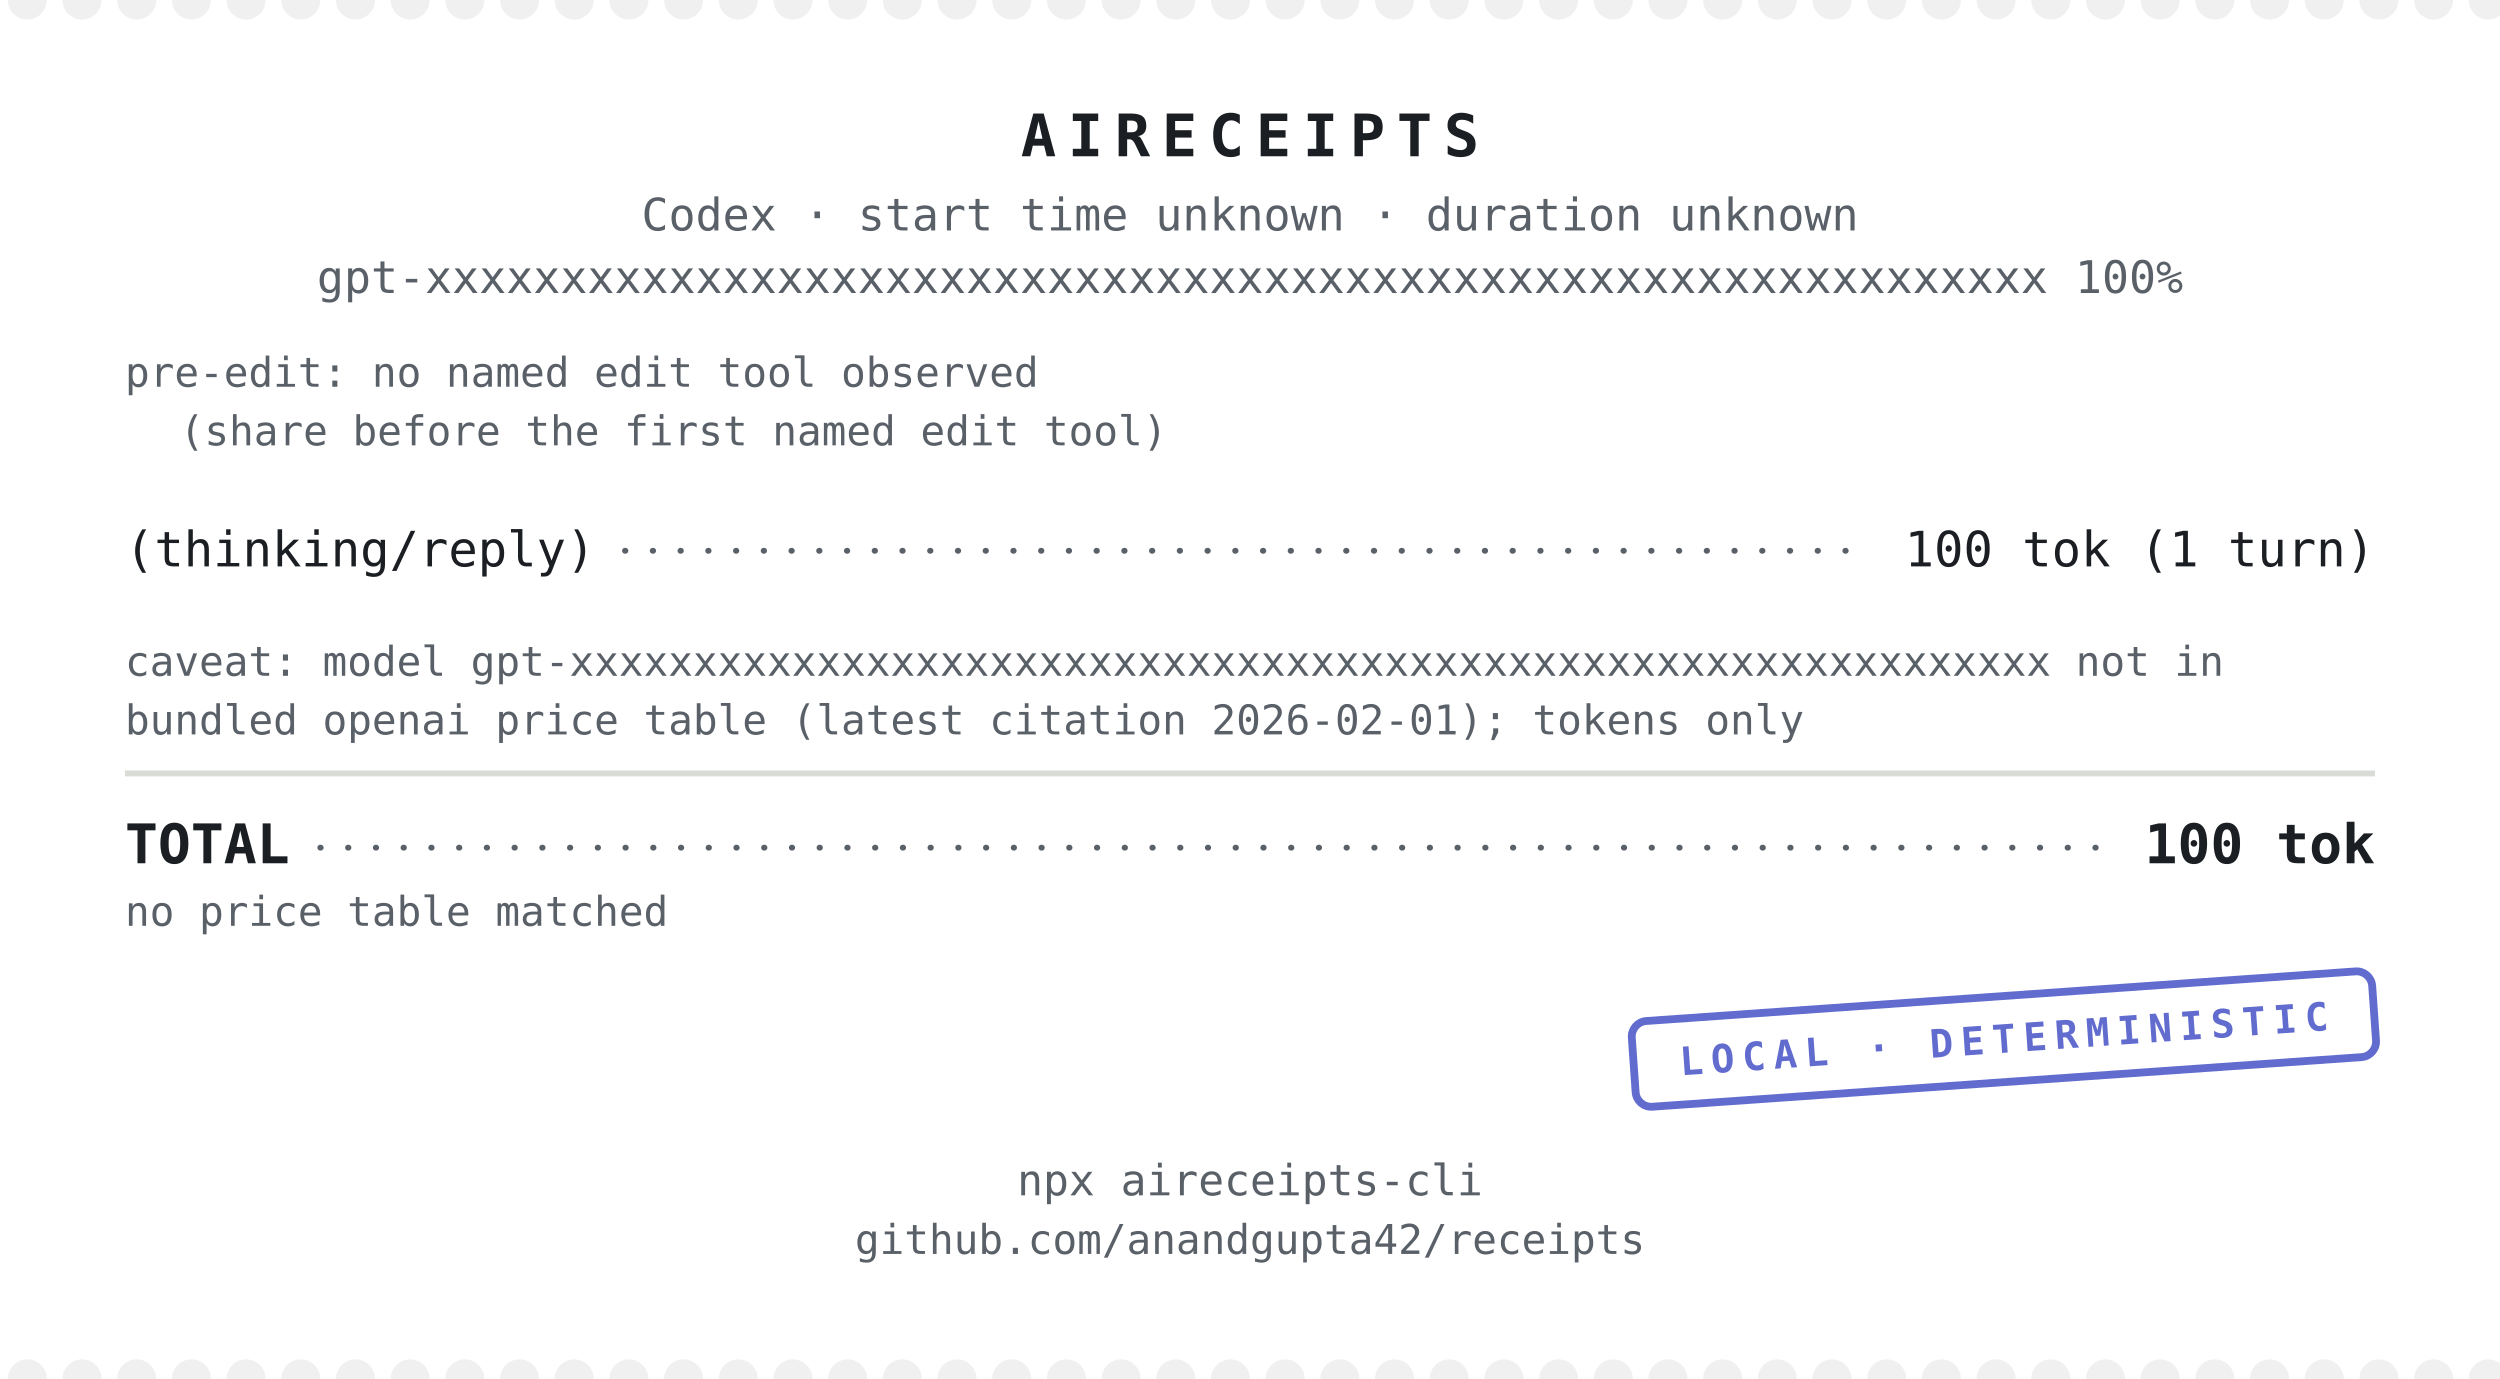
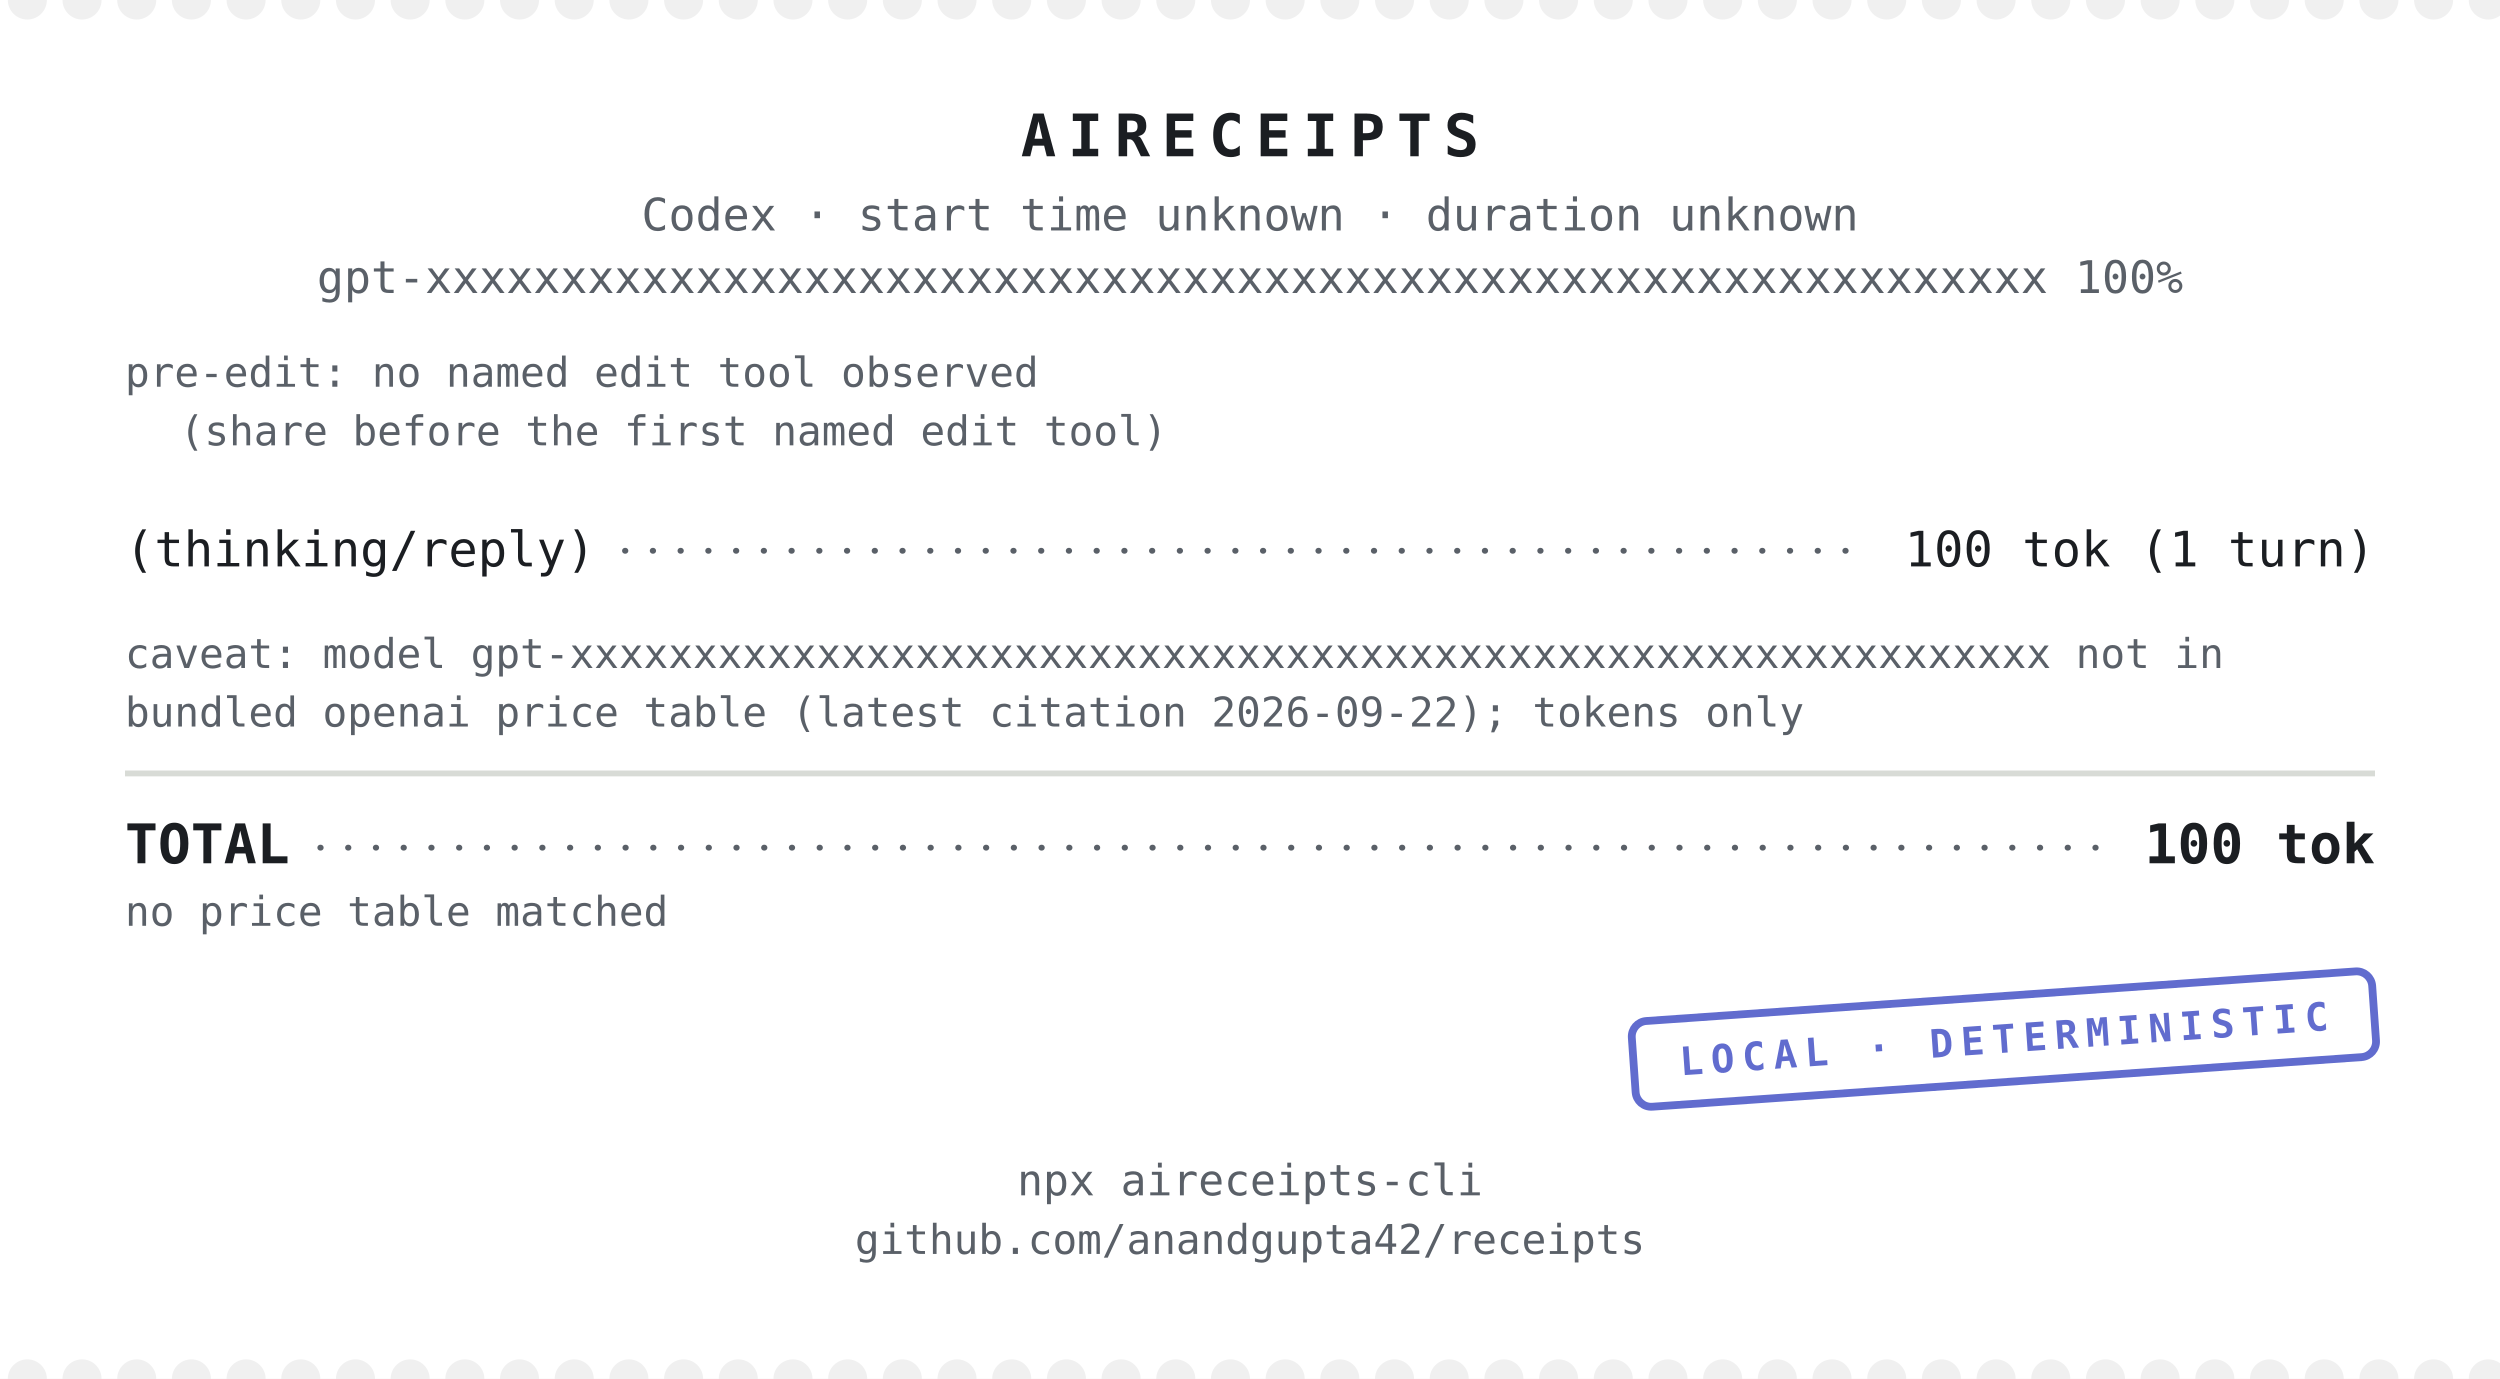
<svg xmlns="http://www.w3.org/2000/svg" width="640" height="353" viewBox="0 0 640 353" font-family="&quot;SF Mono&quot;,&quot;Cascadia Code&quot;,&quot;JetBrains Mono&quot;,Menlo,Consolas,monospace" role="img" aria-label="aireceipts cost receipt">
  <g transform="translate(0 0)">
    <defs>
      <mask id="perf-0" maskUnits="userSpaceOnUse" x="-5" y="-5" width="650" height="363">
        <rect x="0" y="0" width="640" height="353" fill="#FFFFFF" />
        <g class="perf-top">
          <circle cx="7" cy="0" r="5" fill="#000000" />
          <circle cx="21" cy="0" r="5" fill="#000000" />
          <circle cx="35" cy="0" r="5" fill="#000000" />
          <circle cx="49" cy="0" r="5" fill="#000000" />
          <circle cx="63" cy="0" r="5" fill="#000000" />
          <circle cx="77" cy="0" r="5" fill="#000000" />
          <circle cx="91" cy="0" r="5" fill="#000000" />
          <circle cx="105" cy="0" r="5" fill="#000000" />
          <circle cx="119" cy="0" r="5" fill="#000000" />
          <circle cx="133" cy="0" r="5" fill="#000000" />
          <circle cx="147" cy="0" r="5" fill="#000000" />
          <circle cx="161" cy="0" r="5" fill="#000000" />
          <circle cx="175" cy="0" r="5" fill="#000000" />
          <circle cx="189" cy="0" r="5" fill="#000000" />
          <circle cx="203" cy="0" r="5" fill="#000000" />
          <circle cx="217" cy="0" r="5" fill="#000000" />
          <circle cx="231" cy="0" r="5" fill="#000000" />
          <circle cx="245" cy="0" r="5" fill="#000000" />
          <circle cx="259" cy="0" r="5" fill="#000000" />
          <circle cx="273" cy="0" r="5" fill="#000000" />
          <circle cx="287" cy="0" r="5" fill="#000000" />
          <circle cx="301" cy="0" r="5" fill="#000000" />
          <circle cx="315" cy="0" r="5" fill="#000000" />
          <circle cx="329" cy="0" r="5" fill="#000000" />
          <circle cx="343" cy="0" r="5" fill="#000000" />
          <circle cx="357" cy="0" r="5" fill="#000000" />
          <circle cx="371" cy="0" r="5" fill="#000000" />
          <circle cx="385" cy="0" r="5" fill="#000000" />
          <circle cx="399" cy="0" r="5" fill="#000000" />
          <circle cx="413" cy="0" r="5" fill="#000000" />
          <circle cx="427" cy="0" r="5" fill="#000000" />
          <circle cx="441" cy="0" r="5" fill="#000000" />
          <circle cx="455" cy="0" r="5" fill="#000000" />
          <circle cx="469" cy="0" r="5" fill="#000000" />
          <circle cx="483" cy="0" r="5" fill="#000000" />
          <circle cx="497" cy="0" r="5" fill="#000000" />
          <circle cx="511" cy="0" r="5" fill="#000000" />
          <circle cx="525" cy="0" r="5" fill="#000000" />
          <circle cx="539" cy="0" r="5" fill="#000000" />
          <circle cx="553" cy="0" r="5" fill="#000000" />
          <circle cx="567" cy="0" r="5" fill="#000000" />
          <circle cx="581" cy="0" r="5" fill="#000000" />
          <circle cx="595" cy="0" r="5" fill="#000000" />
          <circle cx="609" cy="0" r="5" fill="#000000" />
          <circle cx="623" cy="0" r="5" fill="#000000" />
          <circle cx="637" cy="0" r="5" fill="#000000" />
        </g>
        <g class="perf-bottom">
          <circle cx="7" cy="353" r="5" fill="#000000" />
          <circle cx="21" cy="353" r="5" fill="#000000" />
          <circle cx="35" cy="353" r="5" fill="#000000" />
          <circle cx="49" cy="353" r="5" fill="#000000" />
          <circle cx="63" cy="353" r="5" fill="#000000" />
          <circle cx="77" cy="353" r="5" fill="#000000" />
          <circle cx="91" cy="353" r="5" fill="#000000" />
          <circle cx="105" cy="353" r="5" fill="#000000" />
          <circle cx="119" cy="353" r="5" fill="#000000" />
          <circle cx="133" cy="353" r="5" fill="#000000" />
          <circle cx="147" cy="353" r="5" fill="#000000" />
          <circle cx="161" cy="353" r="5" fill="#000000" />
          <circle cx="175" cy="353" r="5" fill="#000000" />
          <circle cx="189" cy="353" r="5" fill="#000000" />
          <circle cx="203" cy="353" r="5" fill="#000000" />
          <circle cx="217" cy="353" r="5" fill="#000000" />
          <circle cx="231" cy="353" r="5" fill="#000000" />
          <circle cx="245" cy="353" r="5" fill="#000000" />
          <circle cx="259" cy="353" r="5" fill="#000000" />
          <circle cx="273" cy="353" r="5" fill="#000000" />
          <circle cx="287" cy="353" r="5" fill="#000000" />
          <circle cx="301" cy="353" r="5" fill="#000000" />
          <circle cx="315" cy="353" r="5" fill="#000000" />
          <circle cx="329" cy="353" r="5" fill="#000000" />
          <circle cx="343" cy="353" r="5" fill="#000000" />
          <circle cx="357" cy="353" r="5" fill="#000000" />
          <circle cx="371" cy="353" r="5" fill="#000000" />
          <circle cx="385" cy="353" r="5" fill="#000000" />
          <circle cx="399" cy="353" r="5" fill="#000000" />
          <circle cx="413" cy="353" r="5" fill="#000000" />
          <circle cx="427" cy="353" r="5" fill="#000000" />
          <circle cx="441" cy="353" r="5" fill="#000000" />
          <circle cx="455" cy="353" r="5" fill="#000000" />
          <circle cx="469" cy="353" r="5" fill="#000000" />
          <circle cx="483" cy="353" r="5" fill="#000000" />
          <circle cx="497" cy="353" r="5" fill="#000000" />
          <circle cx="511" cy="353" r="5" fill="#000000" />
          <circle cx="525" cy="353" r="5" fill="#000000" />
          <circle cx="539" cy="353" r="5" fill="#000000" />
          <circle cx="553" cy="353" r="5" fill="#000000" />
          <circle cx="567" cy="353" r="5" fill="#000000" />
          <circle cx="581" cy="353" r="5" fill="#000000" />
          <circle cx="595" cy="353" r="5" fill="#000000" />
          <circle cx="609" cy="353" r="5" fill="#000000" />
          <circle cx="623" cy="353" r="5" fill="#000000" />
          <circle cx="637" cy="353" r="5" fill="#000000" />
        </g>
      </mask>
    </defs>
    <rect x="0" y="0" width="640" height="353" fill="#FFFFFF" mask="url(#perf-0)" />
    <text x="320" y="40" font-size="15" fill="#1B1E22" text-anchor="middle" font-weight="700" letter-spacing="3">AIRECEIPTS</text>
    <text x="320" y="59" font-size="11.5" fill="#5A6068" text-anchor="middle">Codex · start time unknown · duration unknown</text>
    <text x="320" y="75" font-size="11.5" fill="#5A6068" text-anchor="middle">gpt-xxxxxxxxxxxxxxxxxxxxxxxxxxxxxxxxxxxxxxxxxxxxxxxxxxxxxxxxxxxx 100%</text>
    <text x="32" y="99" font-size="10.5" fill="#5A6068" text-anchor="start">pre-edit: no named edit tool observed</text>
    <text x="46" y="114" font-size="10.5" fill="#5A6068" text-anchor="start">(share before the first named edit tool)</text>
    <text x="32" y="145" font-size="12.5" fill="#1B1E22" text-anchor="start">(thinking/reply)</text>
    <text x="608" y="145" font-size="12.5" fill="#1B1E22" text-anchor="end">100 tok  (1 turn)</text>
    <line x1="160" y1="141" x2="472.5" y2="141" stroke="#5A6068" stroke-width="1.5" stroke-linecap="round" stroke-dasharray="0.1 7" />
-     <text x="32" y="173" font-size="10.5" fill="#5A6068" text-anchor="start">caveat: model gpt-xxxxxxxxxxxxxxxxxxxxxxxxxxxxxxxxxxxxxxxxxxxxxxxxxxxxxxxxxxxx not in</text>
-     <text x="32" y="188" font-size="10.5" fill="#5A6068" text-anchor="start">bundled openai price table (latest citation 2026-02-01); tokens only</text>
+     <text x="32" y="171" font-size="10.5" fill="#5A6068" text-anchor="start">caveat: model gpt-xxxxxxxxxxxxxxxxxxxxxxxxxxxxxxxxxxxxxxxxxxxxxxxxxxxxxxxxxxxx not in</text>
+     <text x="32" y="186" font-size="10.5" fill="#5A6068" text-anchor="start">bundled openai price table (latest citation 2026-09-22); tokens only</text>
    <line x1="32" y1="198" x2="608" y2="198" stroke="#D8DBD6" stroke-width="1.5" />
    <text x="32" y="221" font-size="14" fill="#1B1E22" text-anchor="start" font-weight="700">TOTAL</text>
    <text x="608" y="221" font-size="14" fill="#1B1E22" text-anchor="end" font-weight="700">100 tok</text>
    <line x1="82" y1="217" x2="541.2" y2="217" stroke="#5A6068" stroke-width="1.5" stroke-linecap="round" stroke-dasharray="0.1 7" />
    <text x="32" y="237" font-size="10.5" fill="#5A6068" text-anchor="start">no price table matched</text>
    <g class="stamp" opacity="0.8" transform="rotate(-4 513 266)">
      <rect x="418" y="255" width="190" height="22" rx="4" fill="none" stroke="#3947C2" stroke-width="2" />
      <text x="513" y="269.5" font-size="10" fill="#3947C2" text-anchor="middle" font-weight="700" letter-spacing="2">LOCAL · DETERMINISTIC</text>
    </g>
    <text x="320" y="306" font-size="11" fill="#5A6068" text-anchor="middle">npx aireceipts-cli</text>
    <text x="320" y="321" font-size="10.5" fill="#5A6068" text-anchor="middle">github.com/anandgupta42/receipts</text>
  </g>
</svg>
